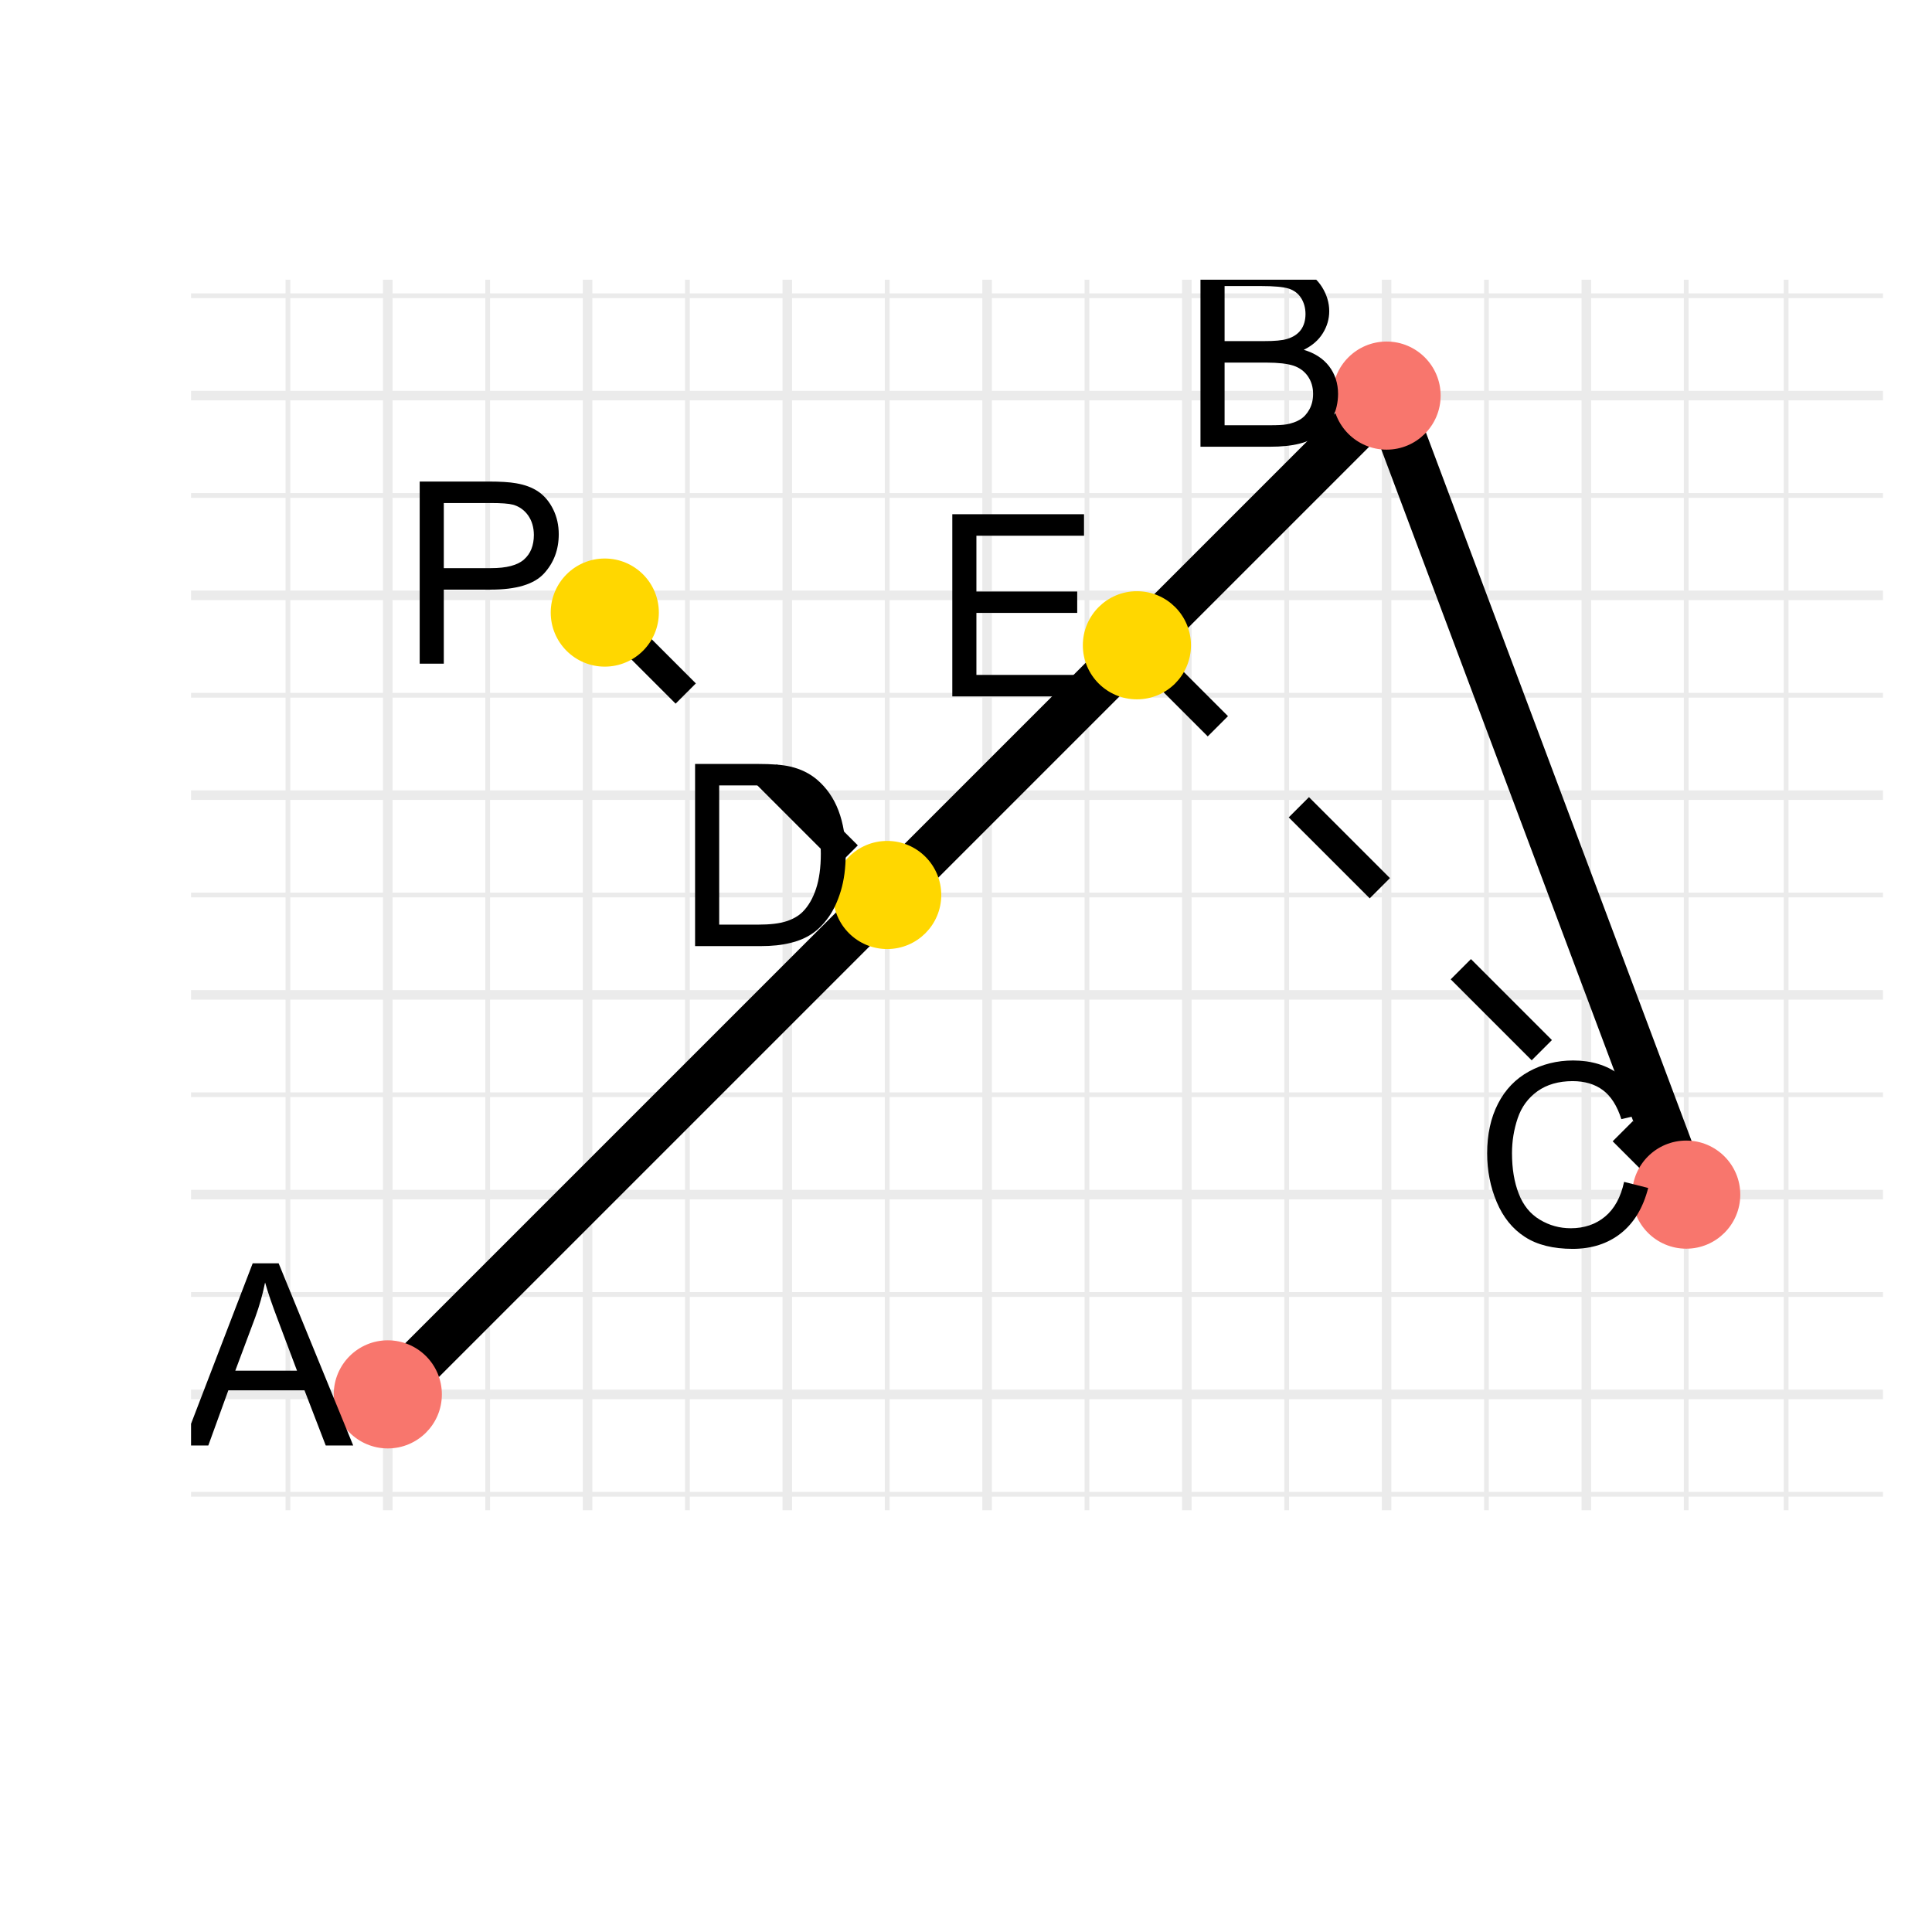
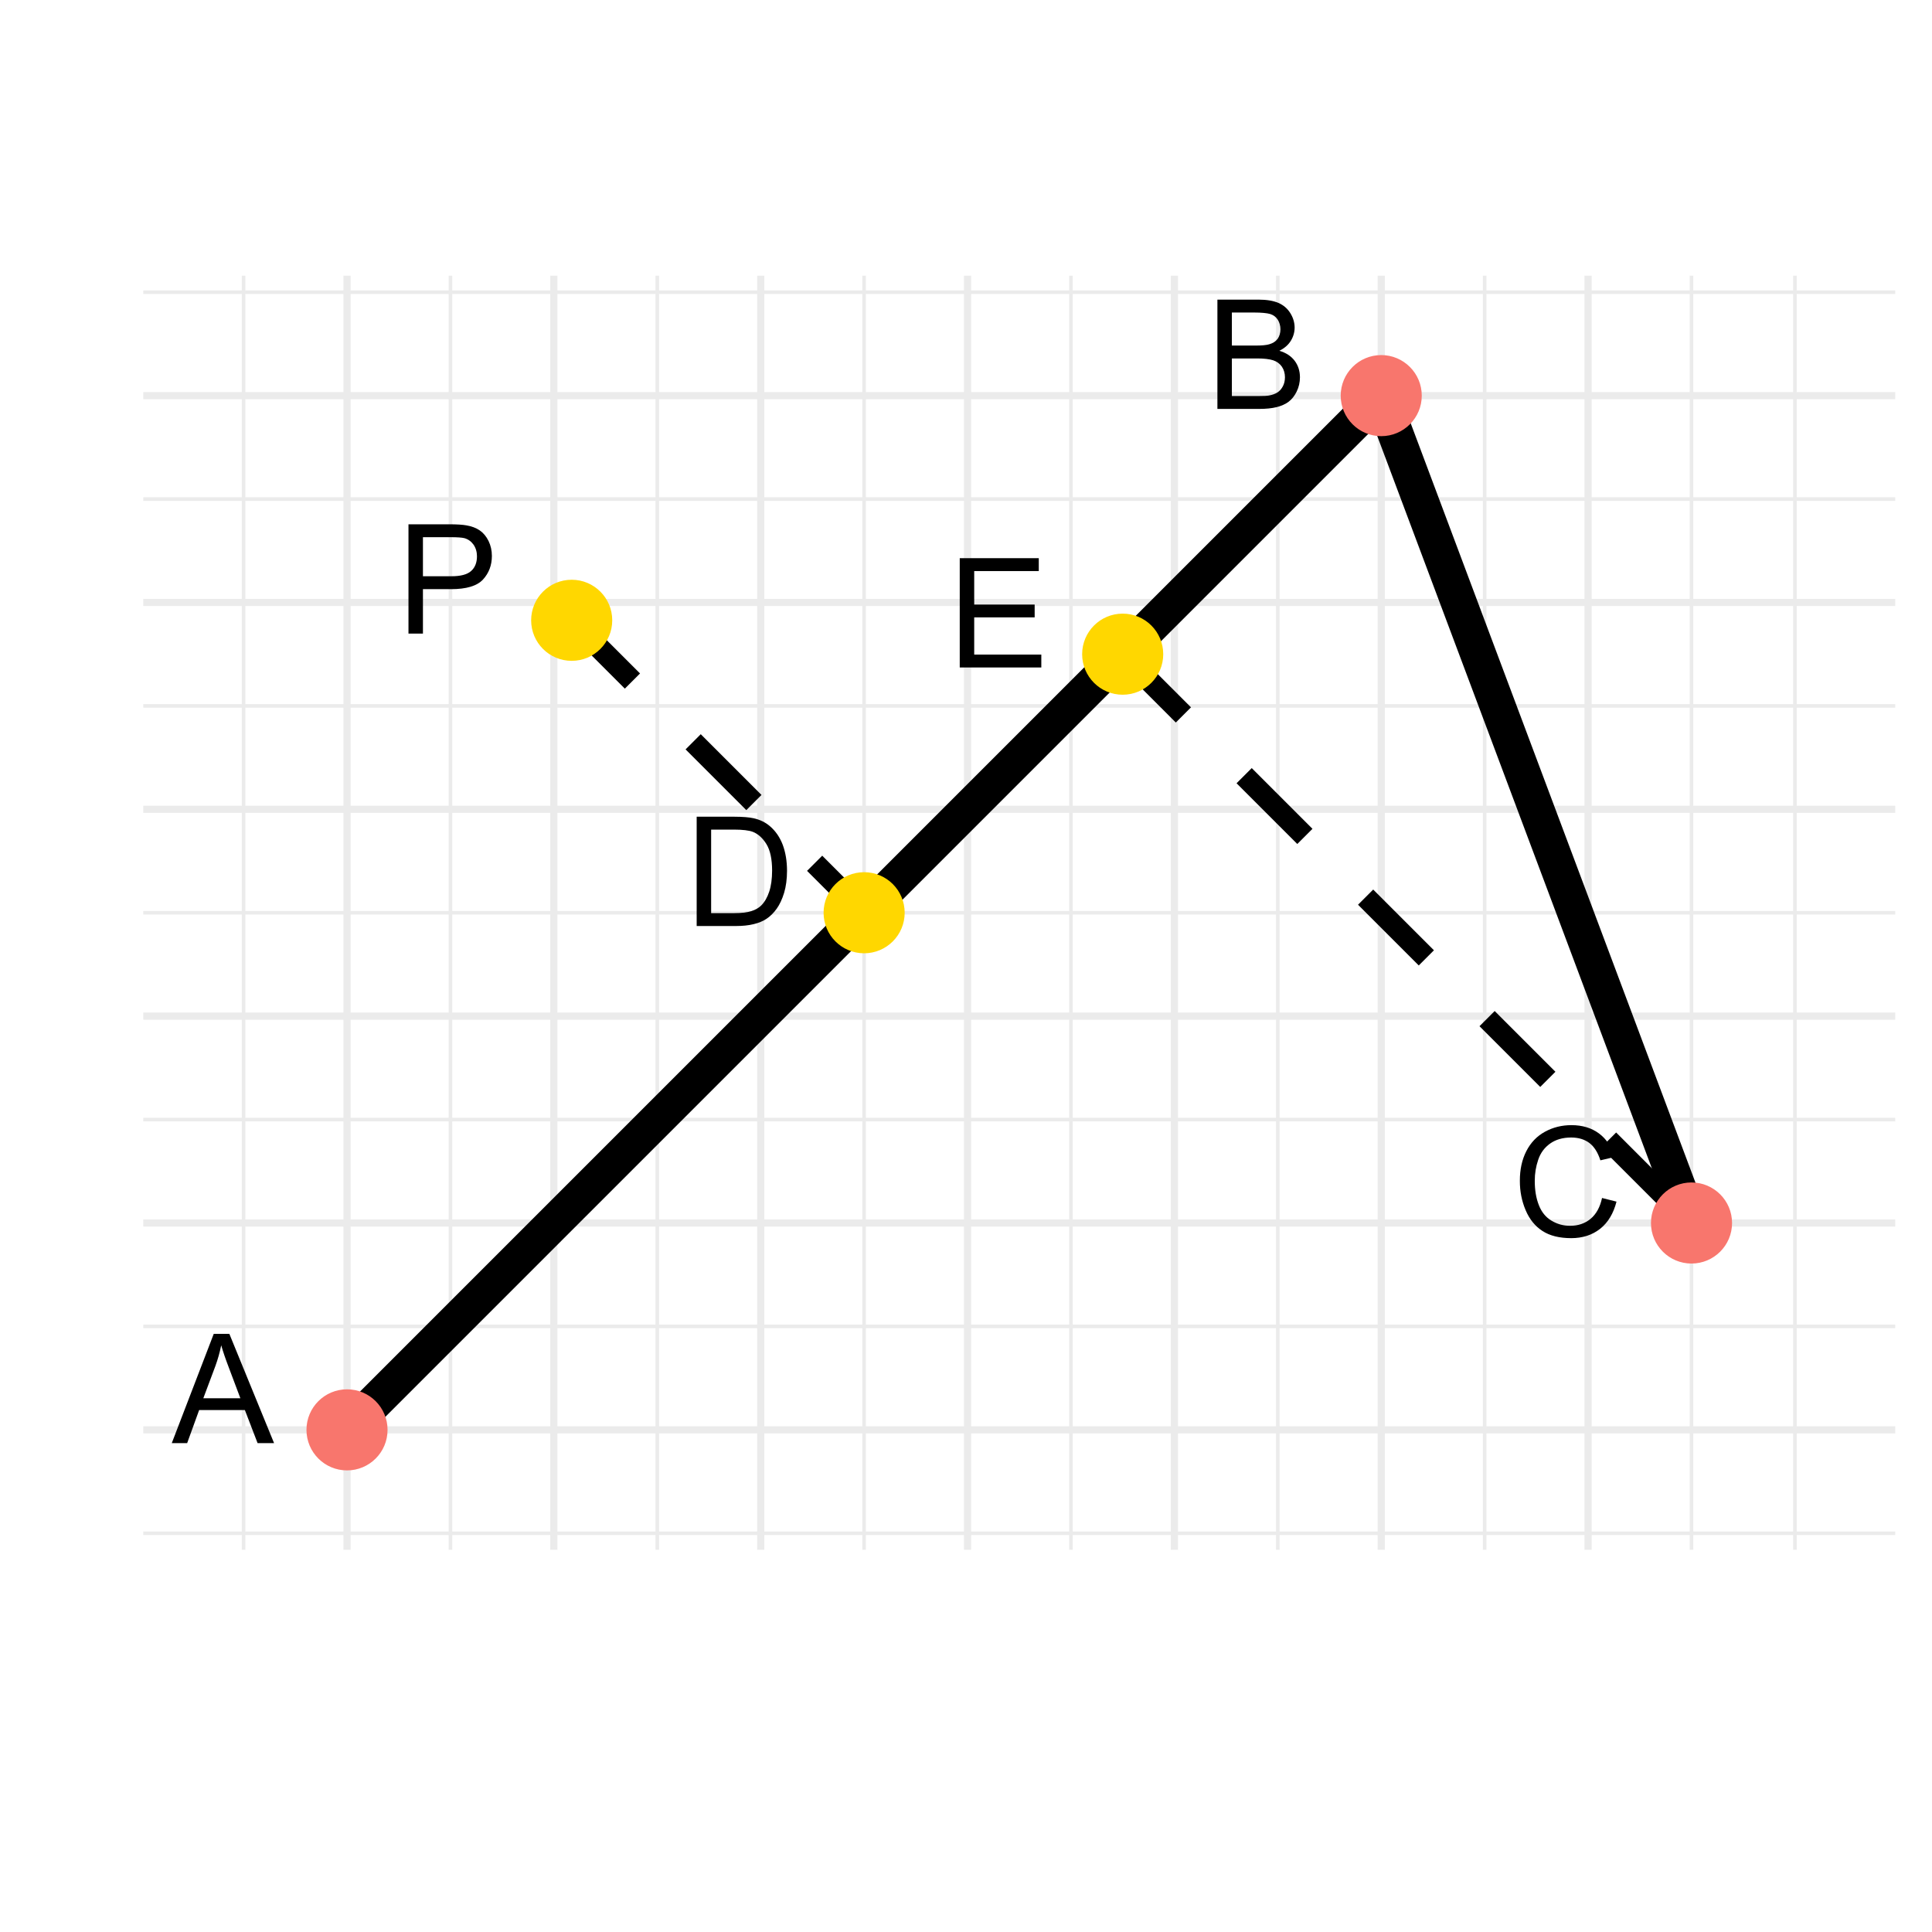
- <svg xmlns="http://www.w3.org/2000/svg" xmlns:xlink="http://www.w3.org/1999/xlink" width="216pt" height="216pt" viewBox="0 0 216 216" version="1.1">
+ <svg xmlns="http://www.w3.org/2000/svg" xmlns:xlink="http://www.w3.org/1999/xlink" width="288pt" height="288pt" viewBox="0 0 288 288" version="1.1">
  <defs>
    <g>
      <symbol overflow="visible" id="glyph0-0">
-         <path style="stroke:none;" d="M 3.555 0 L 3.555 -17.781 L 17.781 -17.781 L 17.781 0 Z M 4 -0.445 L 17.34 -0.445 L 17.34 -17.34 L 4 -17.34 Z M 4 -0.445 " />
+         <path style="stroke:none;" d="M 2.844 0 L 2.844 -14.227 L 14.227 -14.227 L 14.227 0 Z M 3.199 -0.355 L 13.871 -0.355 L 13.871 -13.871 L 3.199 -13.871 Z M 3.199 -0.355 " />
      </symbol>
      <symbol overflow="visible" id="glyph0-1">
-         <path style="stroke:none;" d="M -0.043 0 L 7.781 -20.367 L 10.684 -20.367 L 19.02 0 L 15.949 0 L 13.574 -6.168 L 5.059 -6.168 L 2.82 0 Z M 5.836 -8.363 L 12.738 -8.363 L 10.613 -14.004 C 9.961 -15.715 9.48 -17.121 9.168 -18.227 C 8.906 -16.918 8.539 -15.621 8.07 -14.336 Z M 5.836 -8.363 " />
+         <path style="stroke:none;" d="M -0.035 0 L 6.223 -16.293 L 8.547 -16.293 L 15.215 0 L 12.758 0 L 10.859 -4.934 L 4.047 -4.934 L 2.258 0 Z M 4.668 -6.691 L 10.191 -6.691 L 8.492 -11.203 C 7.969 -12.57 7.586 -13.695 7.336 -14.582 C 7.125 -13.535 6.832 -12.496 6.457 -11.469 Z M 4.668 -6.691 " />
      </symbol>
      <symbol overflow="visible" id="glyph0-2">
-         <path style="stroke:none;" d="M 2.082 0 L 2.082 -20.367 L 9.727 -20.367 C 11.281 -20.367 12.527 -20.16 13.469 -19.746 C 14.406 -19.332 15.141 -18.695 15.676 -17.844 C 16.207 -16.984 16.477 -16.09 16.477 -15.156 C 16.477 -14.285 16.238 -13.465 15.766 -12.699 C 15.293 -11.926 14.582 -11.305 13.629 -10.836 C 14.859 -10.469 15.805 -9.855 16.469 -8.988 C 17.129 -8.117 17.461 -7.09 17.465 -5.906 C 17.461 -4.949 17.258 -4.059 16.859 -3.242 C 16.453 -2.422 15.957 -1.793 15.363 -1.348 C 14.77 -0.902 14.027 -0.566 13.137 -0.34 C 12.242 -0.113 11.145 0 9.852 0 Z M 4.777 -11.809 L 9.184 -11.809 C 10.375 -11.805 11.234 -11.887 11.754 -12.047 C 12.438 -12.25 12.953 -12.586 13.301 -13.059 C 13.648 -13.531 13.82 -14.125 13.824 -14.836 C 13.82 -15.512 13.66 -16.105 13.336 -16.621 C 13.012 -17.133 12.547 -17.484 11.945 -17.68 C 11.34 -17.867 10.309 -17.965 8.852 -17.965 L 4.777 -17.965 Z M 4.777 -2.402 L 9.852 -2.402 C 10.719 -2.402 11.332 -2.434 11.684 -2.5 C 12.301 -2.609 12.816 -2.793 13.238 -3.055 C 13.652 -3.312 13.996 -3.691 14.266 -4.188 C 14.535 -4.684 14.672 -5.258 14.672 -5.906 C 14.672 -6.664 14.477 -7.32 14.086 -7.883 C 13.695 -8.441 13.156 -8.836 12.469 -9.066 C 11.777 -9.289 10.781 -9.402 9.488 -9.406 L 4.777 -9.406 Z M 4.777 -2.402 " />
+         <path style="stroke:none;" d="M 1.668 0 L 1.668 -16.293 L 7.781 -16.293 C 9.023 -16.289 10.02 -16.125 10.773 -15.797 C 11.523 -15.469 12.113 -14.961 12.539 -14.277 C 12.965 -13.59 13.176 -12.871 13.18 -12.125 C 13.176 -11.426 12.988 -10.77 12.613 -10.156 C 12.234 -9.539 11.664 -9.043 10.902 -8.668 C 11.887 -8.375 12.645 -7.883 13.176 -7.188 C 13.703 -6.488 13.969 -5.668 13.973 -4.723 C 13.969 -3.957 13.809 -3.246 13.488 -2.594 C 13.164 -1.938 12.766 -1.434 12.293 -1.078 C 11.816 -0.719 11.219 -0.449 10.508 -0.27 C 9.789 -0.09 8.914 0 7.879 0 Z M 3.824 -9.445 L 7.348 -9.445 C 8.301 -9.445 8.984 -9.508 9.402 -9.637 C 9.949 -9.797 10.363 -10.066 10.641 -10.445 C 10.918 -10.824 11.055 -11.301 11.059 -11.871 C 11.055 -12.41 10.926 -12.883 10.668 -13.297 C 10.406 -13.703 10.035 -13.984 9.559 -14.141 C 9.074 -14.289 8.25 -14.367 7.078 -14.371 L 3.824 -14.371 Z M 3.824 -1.922 L 7.879 -1.922 C 8.574 -1.922 9.062 -1.945 9.348 -2 C 9.84 -2.086 10.258 -2.234 10.594 -2.445 C 10.926 -2.648 11.199 -2.953 11.414 -3.352 C 11.629 -3.746 11.734 -4.203 11.738 -4.723 C 11.734 -5.332 11.578 -5.859 11.27 -6.309 C 10.957 -6.754 10.527 -7.066 9.977 -7.25 C 9.422 -7.43 8.625 -7.523 7.59 -7.523 L 3.824 -7.523 Z M 3.824 -1.922 " />
      </symbol>
      <symbol overflow="visible" id="glyph0-3">
-         <path style="stroke:none;" d="M 16.727 -7.141 L 19.422 -6.461 C 18.855 -4.246 17.84 -2.559 16.371 -1.395 C 14.902 -0.234 13.105 0.344 10.988 0.348 C 8.789 0.344 7.004 -0.098 5.633 -0.992 C 4.254 -1.883 3.207 -3.18 2.492 -4.875 C 1.773 -6.57 1.418 -8.391 1.418 -10.336 C 1.418 -12.457 1.82 -14.305 2.633 -15.887 C 3.438 -17.461 4.59 -18.66 6.09 -19.484 C 7.582 -20.301 9.23 -20.711 11.031 -20.715 C 13.066 -20.711 14.777 -20.191 16.168 -19.156 C 17.555 -18.117 18.523 -16.66 19.074 -14.781 L 16.422 -14.156 C 15.949 -15.637 15.266 -16.715 14.367 -17.391 C 13.469 -18.066 12.336 -18.402 10.977 -18.406 C 9.406 -18.402 8.098 -18.027 7.051 -17.281 C 5.996 -16.527 5.258 -15.52 4.832 -14.258 C 4.406 -12.992 4.195 -11.691 4.195 -10.352 C 4.195 -8.617 4.445 -7.105 4.953 -5.812 C 5.453 -4.52 6.238 -3.551 7.309 -2.914 C 8.371 -2.273 9.523 -1.957 10.766 -1.957 C 12.273 -1.957 13.555 -2.391 14.602 -3.262 C 15.648 -4.133 16.355 -5.426 16.727 -7.141 Z M 16.727 -7.141 " />
+         <path style="stroke:none;" d="M 13.383 -5.711 L 15.539 -5.168 C 15.086 -3.395 14.27 -2.043 13.098 -1.117 C 11.918 -0.188 10.484 0.273 8.793 0.277 C 7.031 0.273 5.602 -0.078 4.504 -0.793 C 3.402 -1.504 2.566 -2.539 1.992 -3.898 C 1.418 -5.25 1.129 -6.707 1.133 -8.27 C 1.129 -9.961 1.453 -11.441 2.105 -12.707 C 2.75 -13.969 3.672 -14.93 4.871 -15.586 C 6.066 -16.242 7.387 -16.57 8.824 -16.57 C 10.453 -16.57 11.824 -16.152 12.938 -15.324 C 14.047 -14.492 14.82 -13.328 15.262 -11.824 L 13.137 -11.324 C 12.758 -12.508 12.207 -13.371 11.492 -13.914 C 10.77 -14.453 9.867 -14.723 8.781 -14.727 C 7.527 -14.723 6.48 -14.422 5.641 -13.824 C 4.797 -13.223 4.207 -12.418 3.867 -11.406 C 3.523 -10.395 3.352 -9.352 3.355 -8.281 C 3.352 -6.891 3.555 -5.684 3.961 -4.652 C 4.363 -3.617 4.988 -2.844 5.844 -2.332 C 6.695 -1.82 7.621 -1.562 8.613 -1.566 C 9.82 -1.562 10.84 -1.91 11.68 -2.609 C 12.516 -3.305 13.086 -4.34 13.383 -5.711 Z M 13.383 -5.711 " />
      </symbol>
      <symbol overflow="visible" id="glyph0-4">
-         <path style="stroke:none;" d="M 2.195 0 L 2.195 -20.367 L 9.211 -20.367 C 10.793 -20.367 12 -20.27 12.836 -20.074 C 14 -19.805 14.996 -19.316 15.824 -18.617 C 16.898 -17.703 17.703 -16.543 18.234 -15.137 C 18.766 -13.723 19.031 -12.109 19.035 -10.293 C 19.031 -8.742 18.852 -7.371 18.492 -6.18 C 18.129 -4.984 17.664 -3.996 17.102 -3.215 C 16.535 -2.43 15.918 -1.812 15.246 -1.367 C 14.574 -0.914 13.762 -0.574 12.816 -0.348 C 11.863 -0.113 10.773 0 9.543 0 Z M 4.891 -2.402 L 9.238 -2.402 C 10.578 -2.402 11.633 -2.527 12.398 -2.777 C 13.164 -3.027 13.773 -3.379 14.227 -3.836 C 14.863 -4.473 15.359 -5.332 15.719 -6.41 C 16.074 -7.488 16.254 -8.797 16.254 -10.336 C 16.254 -12.465 15.902 -14.102 15.203 -15.246 C 14.504 -16.391 13.656 -17.156 12.656 -17.547 C 11.934 -17.824 10.77 -17.965 9.168 -17.965 L 4.891 -17.965 Z M 4.891 -2.402 " />
+         <path style="stroke:none;" d="M 1.758 0 L 1.758 -16.293 L 7.367 -16.293 C 8.633 -16.289 9.602 -16.211 10.27 -16.059 C 11.203 -15.844 12 -15.457 12.66 -14.895 C 13.516 -14.168 14.156 -13.238 14.586 -12.109 C 15.008 -10.977 15.223 -9.684 15.227 -8.234 C 15.223 -6.992 15.078 -5.898 14.793 -4.945 C 14.5 -3.988 14.129 -3.195 13.68 -2.57 C 13.227 -1.941 12.73 -1.449 12.195 -1.094 C 11.656 -0.73 11.008 -0.457 10.25 -0.277 C 9.488 -0.09 8.617 0 7.637 0 Z M 3.914 -1.922 L 7.391 -1.922 C 8.461 -1.922 9.305 -2.02 9.918 -2.223 C 10.527 -2.418 11.016 -2.699 11.383 -3.066 C 11.891 -3.574 12.289 -4.262 12.574 -5.129 C 12.859 -5.988 13 -7.035 13.004 -8.27 C 13 -9.969 12.723 -11.277 12.164 -12.195 C 11.602 -13.109 10.922 -13.727 10.125 -14.039 C 9.547 -14.258 8.617 -14.367 7.336 -14.371 L 3.914 -14.371 Z M 3.914 -1.922 " />
      </symbol>
      <symbol overflow="visible" id="glyph0-5">
-         <path style="stroke:none;" d="M 2.195 0 L 2.195 -20.367 L 9.879 -20.367 C 11.23 -20.367 12.262 -20.301 12.977 -20.172 C 13.973 -20.004 14.809 -19.688 15.488 -19.219 C 16.16 -18.75 16.707 -18.094 17.121 -17.254 C 17.535 -16.41 17.742 -15.484 17.742 -14.477 C 17.742 -12.742 17.188 -11.277 16.086 -10.078 C 14.98 -8.879 12.992 -8.277 10.113 -8.281 L 4.891 -8.281 L 4.891 0 Z M 4.891 -10.684 L 10.156 -10.684 C 11.895 -10.68 13.133 -11.004 13.863 -11.656 C 14.594 -12.301 14.957 -13.215 14.961 -14.395 C 14.957 -15.242 14.742 -15.973 14.316 -16.582 C 13.883 -17.188 13.316 -17.586 12.613 -17.781 C 12.156 -17.902 11.32 -17.965 10.102 -17.965 L 4.891 -17.965 Z M 4.891 -10.684 " />
+         <path style="stroke:none;" d="M 1.758 0 L 1.758 -16.293 L 7.902 -16.293 C 8.98 -16.289 9.805 -16.238 10.379 -16.137 C 11.176 -16.004 11.848 -15.75 12.391 -15.375 C 12.93 -15 13.363 -14.477 13.695 -13.805 C 14.023 -13.129 14.191 -12.387 14.191 -11.582 C 14.191 -10.195 13.75 -9.023 12.867 -8.062 C 11.984 -7.102 10.391 -6.621 8.09 -6.625 L 3.914 -6.625 L 3.914 0 Z M 3.914 -8.547 L 8.125 -8.547 C 9.516 -8.543 10.504 -8.801 11.09 -9.324 C 11.672 -9.84 11.965 -10.57 11.969 -11.516 C 11.965 -12.191 11.793 -12.773 11.453 -13.262 C 11.105 -13.746 10.652 -14.07 10.094 -14.227 C 9.727 -14.32 9.055 -14.367 8.082 -14.371 L 3.914 -14.371 Z M 3.914 -8.547 " />
      </symbol>
      <symbol overflow="visible" id="glyph0-6">
-         <path style="stroke:none;" d="M 2.25 0 L 2.25 -20.367 L 16.977 -20.367 L 16.977 -17.965 L 4.945 -17.965 L 4.945 -11.727 L 16.215 -11.727 L 16.215 -9.336 L 4.945 -9.336 L 4.945 -2.402 L 17.449 -2.402 L 17.449 0 Z M 2.25 0 " />
+         <path style="stroke:none;" d="M 1.801 0 L 1.801 -16.293 L 13.582 -16.293 L 13.582 -14.371 L 3.957 -14.371 L 3.957 -9.379 L 12.969 -9.379 L 12.969 -7.469 L 3.957 -7.469 L 3.957 -1.922 L 13.961 -1.922 L 13.961 0 Z M 1.801 0 " />
      </symbol>
    </g>
    <clipPath id="clip1">
-       <path d="M 21.359 166 L 211 166 L 211 168 L 21.359 168 Z M 21.359 166 " />
+       <path d="M 21.359 228 L 283 228 L 283 229 L 21.359 229 Z M 21.359 228 " />
    </clipPath>
    <clipPath id="clip2">
-       <path d="M 21.359 144 L 211 144 L 211 145 L 21.359 145 Z M 21.359 144 " />
+       <path d="M 21.359 197 L 283 197 L 283 198 L 21.359 198 Z M 21.359 197 " />
    </clipPath>
    <clipPath id="clip3">
-       <path d="M 21.359 122 L 211 122 L 211 123 L 21.359 123 Z M 21.359 122 " />
+       <path d="M 21.359 166 L 283 166 L 283 168 L 21.359 168 Z M 21.359 166 " />
    </clipPath>
    <clipPath id="clip4">
-       <path d="M 21.359 99 L 211 99 L 211 101 L 21.359 101 Z M 21.359 99 " />
+       <path d="M 21.359 135 L 283 135 L 283 137 L 21.359 137 Z M 21.359 135 " />
    </clipPath>
    <clipPath id="clip5">
-       <path d="M 21.359 77 L 211 77 L 211 78 L 21.359 78 Z M 21.359 77 " />
+       <path d="M 21.359 104 L 283 104 L 283 106 L 21.359 106 Z M 21.359 104 " />
    </clipPath>
    <clipPath id="clip6">
-       <path d="M 21.359 55 L 211 55 L 211 56 L 21.359 56 Z M 21.359 55 " />
+       <path d="M 21.359 74 L 283 74 L 283 75 L 21.359 75 Z M 21.359 74 " />
    </clipPath>
    <clipPath id="clip7">
-       <path d="M 21.359 32 L 211 32 L 211 34 L 21.359 34 Z M 21.359 32 " />
+       <path d="M 21.359 43 L 283 43 L 283 44 L 21.359 44 Z M 21.359 43 " />
    </clipPath>
    <clipPath id="clip8">
-       <path d="M 31 31.273 L 33 31.273 L 33 169.848 L 31 169.848 Z M 31 31.273 " />
+       <path d="M 36 41.094 L 37 41.094 L 37 232 L 36 232 Z M 36 41.094 " />
    </clipPath>
    <clipPath id="clip9">
-       <path d="M 54 31.273 L 55 31.273 L 55 169.848 L 54 169.848 Z M 54 31.273 " />
+       <path d="M 66 41.094 L 68 41.094 L 68 232 L 66 232 Z M 66 41.094 " />
    </clipPath>
    <clipPath id="clip10">
-       <path d="M 76 31.273 L 78 31.273 L 78 169.848 L 76 169.848 Z M 76 31.273 " />
+       <path d="M 97 41.094 L 99 41.094 L 99 232 L 97 232 Z M 97 41.094 " />
    </clipPath>
    <clipPath id="clip11">
-       <path d="M 98 31.273 L 100 31.273 L 100 169.848 L 98 169.848 Z M 98 31.273 " />
+       <path d="M 128 41.094 L 130 41.094 L 130 232 L 128 232 Z M 128 41.094 " />
    </clipPath>
    <clipPath id="clip12">
-       <path d="M 121 31.273 L 122 31.273 L 122 169.848 L 121 169.848 Z M 121 31.273 " />
+       <path d="M 159 41.094 L 160 41.094 L 160 232 L 159 232 Z M 159 41.094 " />
    </clipPath>
    <clipPath id="clip13">
-       <path d="M 143 31.273 L 145 31.273 L 145 169.848 L 143 169.848 Z M 143 31.273 " />
+       <path d="M 190 41.094 L 191 41.094 L 191 232 L 190 232 Z M 190 41.094 " />
    </clipPath>
    <clipPath id="clip14">
-       <path d="M 165 31.273 L 167 31.273 L 167 169.848 L 165 169.848 Z M 165 31.273 " />
+       <path d="M 221 41.094 L 222 41.094 L 222 232 L 221 232 Z M 221 41.094 " />
    </clipPath>
    <clipPath id="clip15">
-       <path d="M 188 31.273 L 189 31.273 L 189 169.848 L 188 169.848 Z M 188 31.273 " />
+       <path d="M 251 41.094 L 253 41.094 L 253 232 L 251 232 Z M 251 41.094 " />
    </clipPath>
    <clipPath id="clip16">
-       <path d="M 199 31.273 L 200 31.273 L 200 169.848 L 199 169.848 Z M 199 31.273 " />
+       <path d="M 267 41.094 L 268 41.094 L 268 232 L 267 232 Z M 267 41.094 " />
    </clipPath>
    <clipPath id="clip17">
-       <path d="M 21.359 155 L 211.523 155 L 211.523 157 L 21.359 157 Z M 21.359 155 " />
+       <path d="M 21.359 212 L 283.523 212 L 283.523 214 L 21.359 214 Z M 21.359 212 " />
    </clipPath>
    <clipPath id="clip18">
-       <path d="M 21.359 133 L 211.523 133 L 211.523 135 L 21.359 135 Z M 21.359 133 " />
+       <path d="M 21.359 181 L 283.523 181 L 283.523 183 L 21.359 183 Z M 21.359 181 " />
    </clipPath>
    <clipPath id="clip19">
-       <path d="M 21.359 110 L 211.523 110 L 211.523 112 L 21.359 112 Z M 21.359 110 " />
+       <path d="M 21.359 150 L 283.523 150 L 283.523 153 L 21.359 153 Z M 21.359 150 " />
    </clipPath>
    <clipPath id="clip20">
-       <path d="M 21.359 88 L 211.523 88 L 211.523 90 L 21.359 90 Z M 21.359 88 " />
+       <path d="M 21.359 120 L 283.523 120 L 283.523 122 L 21.359 122 Z M 21.359 120 " />
    </clipPath>
    <clipPath id="clip21">
-       <path d="M 21.359 66 L 211.523 66 L 211.523 68 L 21.359 68 Z M 21.359 66 " />
+       <path d="M 21.359 89 L 283.523 89 L 283.523 91 L 21.359 91 Z M 21.359 89 " />
    </clipPath>
    <clipPath id="clip22">
-       <path d="M 21.359 43 L 211.523 43 L 211.523 45 L 21.359 45 Z M 21.359 43 " />
+       <path d="M 21.359 58 L 283.523 58 L 283.523 60 L 21.359 60 Z M 21.359 58 " />
    </clipPath>
    <clipPath id="clip23">
-       <path d="M 42 31.273 L 44 31.273 L 44 169.848 L 42 169.848 Z M 42 31.273 " />
+       <path d="M 51 41.094 L 53 41.094 L 53 232 L 51 232 Z M 51 41.094 " />
    </clipPath>
    <clipPath id="clip24">
-       <path d="M 65 31.273 L 67 31.273 L 67 169.848 L 65 169.848 Z M 65 31.273 " />
+       <path d="M 82 41.094 L 84 41.094 L 84 232 L 82 232 Z M 82 41.094 " />
    </clipPath>
    <clipPath id="clip25">
-       <path d="M 87 31.273 L 89 31.273 L 89 169.848 L 87 169.848 Z M 87 31.273 " />
+       <path d="M 112 41.094 L 114 41.094 L 114 232 L 112 232 Z M 112 41.094 " />
    </clipPath>
    <clipPath id="clip26">
-       <path d="M 109 31.273 L 111 31.273 L 111 169.848 L 109 169.848 Z M 109 31.273 " />
+       <path d="M 143 41.094 L 145 41.094 L 145 232 L 143 232 Z M 143 41.094 " />
    </clipPath>
    <clipPath id="clip27">
-       <path d="M 132 31.273 L 134 31.273 L 134 169.848 L 132 169.848 Z M 132 31.273 " />
+       <path d="M 174 41.094 L 176 41.094 L 176 232 L 174 232 Z M 174 41.094 " />
    </clipPath>
    <clipPath id="clip28">
-       <path d="M 154 31.273 L 156 31.273 L 156 169.848 L 154 169.848 Z M 154 31.273 " />
+       <path d="M 205 41.094 L 207 41.094 L 207 232 L 205 232 Z M 205 41.094 " />
    </clipPath>
    <clipPath id="clip29">
-       <path d="M 176 31.273 L 178 31.273 L 178 169.848 L 176 169.848 Z M 176 31.273 " />
-     </clipPath>
-     <clipPath id="clip30">
-       <path d="M 21.359 141 L 40 141 L 40 162 L 21.359 162 Z M 21.359 141 " />
-     </clipPath>
-     <clipPath id="clip31">
-       <path d="M 134 31.273 L 150 31.273 L 150 50 L 134 50 Z M 134 31.273 " />
+       <path d="M 236 41.094 L 238 41.094 L 238 232 L 236 232 Z M 236 41.094 " />
    </clipPath>
  </defs>
-   <g id="surface21">
-     <rect x="0" y="0" width="216" height="216" style="fill:rgb(100%,100%,100%);fill-opacity:1;stroke:none;" />
+   <g id="surface36">
+     <rect x="0" y="0" width="288" height="288" style="fill:rgb(100%,100%,100%);fill-opacity:1;stroke:none;" />
    <g clip-path="url(#clip1)" clip-rule="nonzero">
-       <path style="fill:none;stroke-width:0.533;stroke-linecap:butt;stroke-linejoin:round;stroke:rgb(92.157%,92.157%,92.157%);stroke-opacity:1;stroke-miterlimit:10;" d="M 21.359 167.059 L 210.52 167.059 " />
+       <path style="fill:none;stroke-width:0.533;stroke-linecap:butt;stroke-linejoin:round;stroke:rgb(92.157%,92.157%,92.157%);stroke-opacity:1;stroke-miterlimit:10;" d="M 21.359 228.562 L 282.52 228.562 " />
    </g>
    <g clip-path="url(#clip2)" clip-rule="nonzero">
-       <path style="fill:none;stroke-width:0.533;stroke-linecap:butt;stroke-linejoin:round;stroke:rgb(92.157%,92.157%,92.157%);stroke-opacity:1;stroke-miterlimit:10;" d="M 21.359 144.727 L 210.52 144.727 " />
+       <path style="fill:none;stroke-width:0.533;stroke-linecap:butt;stroke-linejoin:round;stroke:rgb(92.157%,92.157%,92.157%);stroke-opacity:1;stroke-miterlimit:10;" d="M 21.359 197.727 L 282.52 197.727 " />
    </g>
    <g clip-path="url(#clip3)" clip-rule="nonzero">
-       <path style="fill:none;stroke-width:0.533;stroke-linecap:butt;stroke-linejoin:round;stroke:rgb(92.157%,92.157%,92.157%);stroke-opacity:1;stroke-miterlimit:10;" d="M 21.359 122.395 L 210.52 122.395 " />
+       <path style="fill:none;stroke-width:0.533;stroke-linecap:butt;stroke-linejoin:round;stroke:rgb(92.157%,92.157%,92.157%);stroke-opacity:1;stroke-miterlimit:10;" d="M 21.359 166.895 L 282.52 166.895 " />
    </g>
    <g clip-path="url(#clip4)" clip-rule="nonzero">
-       <path style="fill:none;stroke-width:0.533;stroke-linecap:butt;stroke-linejoin:round;stroke:rgb(92.157%,92.157%,92.157%);stroke-opacity:1;stroke-miterlimit:10;" d="M 21.359 100.062 L 210.52 100.062 " />
+       <path style="fill:none;stroke-width:0.533;stroke-linecap:butt;stroke-linejoin:round;stroke:rgb(92.157%,92.157%,92.157%);stroke-opacity:1;stroke-miterlimit:10;" d="M 21.359 136.062 L 282.52 136.062 " />
    </g>
    <g clip-path="url(#clip5)" clip-rule="nonzero">
-       <path style="fill:none;stroke-width:0.533;stroke-linecap:butt;stroke-linejoin:round;stroke:rgb(92.157%,92.157%,92.157%);stroke-opacity:1;stroke-miterlimit:10;" d="M 21.359 77.727 L 210.52 77.727 " />
+       <path style="fill:none;stroke-width:0.533;stroke-linecap:butt;stroke-linejoin:round;stroke:rgb(92.157%,92.157%,92.157%);stroke-opacity:1;stroke-miterlimit:10;" d="M 21.359 105.227 L 282.52 105.227 " />
    </g>
    <g clip-path="url(#clip6)" clip-rule="nonzero">
-       <path style="fill:none;stroke-width:0.533;stroke-linecap:butt;stroke-linejoin:round;stroke:rgb(92.157%,92.157%,92.157%);stroke-opacity:1;stroke-miterlimit:10;" d="M 21.359 55.395 L 210.52 55.395 " />
+       <path style="fill:none;stroke-width:0.533;stroke-linecap:butt;stroke-linejoin:round;stroke:rgb(92.157%,92.157%,92.157%);stroke-opacity:1;stroke-miterlimit:10;" d="M 21.359 74.395 L 282.52 74.395 " />
    </g>
    <g clip-path="url(#clip7)" clip-rule="nonzero">
-       <path style="fill:none;stroke-width:0.533;stroke-linecap:butt;stroke-linejoin:round;stroke:rgb(92.157%,92.157%,92.157%);stroke-opacity:1;stroke-miterlimit:10;" d="M 21.359 33.062 L 210.52 33.062 " />
+       <path style="fill:none;stroke-width:0.533;stroke-linecap:butt;stroke-linejoin:round;stroke:rgb(92.157%,92.157%,92.157%);stroke-opacity:1;stroke-miterlimit:10;" d="M 21.359 43.559 L 282.52 43.559 " />
    </g>
    <g clip-path="url(#clip8)" clip-rule="nonzero">
-       <path style="fill:none;stroke-width:0.533;stroke-linecap:butt;stroke-linejoin:round;stroke:rgb(92.157%,92.157%,92.157%);stroke-opacity:1;stroke-miterlimit:10;" d="M 32.191 168.848 L 32.191 31.273 " />
+       <path style="fill:none;stroke-width:0.533;stroke-linecap:butt;stroke-linejoin:round;stroke:rgb(92.157%,92.157%,92.157%);stroke-opacity:1;stroke-miterlimit:10;" d="M 36.312 231.027 L 36.312 41.094 " />
    </g>
    <g clip-path="url(#clip9)" clip-rule="nonzero">
-       <path style="fill:none;stroke-width:0.533;stroke-linecap:butt;stroke-linejoin:round;stroke:rgb(92.157%,92.157%,92.157%);stroke-opacity:1;stroke-miterlimit:10;" d="M 54.523 168.848 L 54.523 31.273 " />
+       <path style="fill:none;stroke-width:0.533;stroke-linecap:butt;stroke-linejoin:round;stroke:rgb(92.157%,92.157%,92.157%);stroke-opacity:1;stroke-miterlimit:10;" d="M 67.148 231.027 L 67.148 41.094 " />
    </g>
    <g clip-path="url(#clip10)" clip-rule="nonzero">
-       <path style="fill:none;stroke-width:0.533;stroke-linecap:butt;stroke-linejoin:round;stroke:rgb(92.157%,92.157%,92.157%);stroke-opacity:1;stroke-miterlimit:10;" d="M 76.855 168.848 L 76.855 31.273 " />
+       <path style="fill:none;stroke-width:0.533;stroke-linecap:butt;stroke-linejoin:round;stroke:rgb(92.157%,92.157%,92.157%);stroke-opacity:1;stroke-miterlimit:10;" d="M 97.98 231.027 L 97.98 41.094 " />
    </g>
    <g clip-path="url(#clip11)" clip-rule="nonzero">
-       <path style="fill:none;stroke-width:0.533;stroke-linecap:butt;stroke-linejoin:round;stroke:rgb(92.157%,92.157%,92.157%);stroke-opacity:1;stroke-miterlimit:10;" d="M 99.191 168.848 L 99.191 31.273 " />
+       <path style="fill:none;stroke-width:0.533;stroke-linecap:butt;stroke-linejoin:round;stroke:rgb(92.157%,92.157%,92.157%);stroke-opacity:1;stroke-miterlimit:10;" d="M 128.812 231.027 L 128.812 41.094 " />
    </g>
    <g clip-path="url(#clip12)" clip-rule="nonzero">
-       <path style="fill:none;stroke-width:0.533;stroke-linecap:butt;stroke-linejoin:round;stroke:rgb(92.157%,92.157%,92.157%);stroke-opacity:1;stroke-miterlimit:10;" d="M 121.523 168.848 L 121.523 31.273 " />
+       <path style="fill:none;stroke-width:0.533;stroke-linecap:butt;stroke-linejoin:round;stroke:rgb(92.157%,92.157%,92.157%);stroke-opacity:1;stroke-miterlimit:10;" d="M 159.648 231.027 L 159.648 41.094 " />
    </g>
    <g clip-path="url(#clip13)" clip-rule="nonzero">
-       <path style="fill:none;stroke-width:0.533;stroke-linecap:butt;stroke-linejoin:round;stroke:rgb(92.157%,92.157%,92.157%);stroke-opacity:1;stroke-miterlimit:10;" d="M 143.855 168.848 L 143.855 31.273 " />
+       <path style="fill:none;stroke-width:0.533;stroke-linecap:butt;stroke-linejoin:round;stroke:rgb(92.157%,92.157%,92.157%);stroke-opacity:1;stroke-miterlimit:10;" d="M 190.48 231.027 L 190.48 41.094 " />
    </g>
    <g clip-path="url(#clip14)" clip-rule="nonzero">
-       <path style="fill:none;stroke-width:0.533;stroke-linecap:butt;stroke-linejoin:round;stroke:rgb(92.157%,92.157%,92.157%);stroke-opacity:1;stroke-miterlimit:10;" d="M 166.188 168.848 L 166.188 31.273 " />
+       <path style="fill:none;stroke-width:0.533;stroke-linecap:butt;stroke-linejoin:round;stroke:rgb(92.157%,92.157%,92.157%);stroke-opacity:1;stroke-miterlimit:10;" d="M 221.316 231.027 L 221.316 41.094 " />
    </g>
    <g clip-path="url(#clip15)" clip-rule="nonzero">
-       <path style="fill:none;stroke-width:0.533;stroke-linecap:butt;stroke-linejoin:round;stroke:rgb(92.157%,92.157%,92.157%);stroke-opacity:1;stroke-miterlimit:10;" d="M 188.523 168.848 L 188.523 31.273 " />
+       <path style="fill:none;stroke-width:0.533;stroke-linecap:butt;stroke-linejoin:round;stroke:rgb(92.157%,92.157%,92.157%);stroke-opacity:1;stroke-miterlimit:10;" d="M 252.148 231.027 L 252.148 41.094 " />
    </g>
    <g clip-path="url(#clip16)" clip-rule="nonzero">
-       <path style="fill:none;stroke-width:0.533;stroke-linecap:butt;stroke-linejoin:round;stroke:rgb(92.157%,92.157%,92.157%);stroke-opacity:1;stroke-miterlimit:10;" d="M 199.688 168.848 L 199.688 31.273 " />
+       <path style="fill:none;stroke-width:0.533;stroke-linecap:butt;stroke-linejoin:round;stroke:rgb(92.157%,92.157%,92.157%);stroke-opacity:1;stroke-miterlimit:10;" d="M 267.566 231.027 L 267.566 41.094 " />
    </g>
    <g clip-path="url(#clip17)" clip-rule="nonzero">
-       <path style="fill:none;stroke-width:1.067;stroke-linecap:butt;stroke-linejoin:round;stroke:rgb(92.157%,92.157%,92.157%);stroke-opacity:1;stroke-miterlimit:10;" d="M 21.359 155.895 L 210.52 155.895 " />
+       <path style="fill:none;stroke-width:1.067;stroke-linecap:butt;stroke-linejoin:round;stroke:rgb(92.157%,92.157%,92.157%);stroke-opacity:1;stroke-miterlimit:10;" d="M 21.359 213.145 L 282.52 213.145 " />
    </g>
    <g clip-path="url(#clip18)" clip-rule="nonzero">
-       <path style="fill:none;stroke-width:1.067;stroke-linecap:butt;stroke-linejoin:round;stroke:rgb(92.157%,92.157%,92.157%);stroke-opacity:1;stroke-miterlimit:10;" d="M 21.359 133.559 L 210.52 133.559 " />
+       <path style="fill:none;stroke-width:1.067;stroke-linecap:butt;stroke-linejoin:round;stroke:rgb(92.157%,92.157%,92.157%);stroke-opacity:1;stroke-miterlimit:10;" d="M 21.359 182.312 L 282.52 182.312 " />
    </g>
    <g clip-path="url(#clip19)" clip-rule="nonzero">
-       <path style="fill:none;stroke-width:1.067;stroke-linecap:butt;stroke-linejoin:round;stroke:rgb(92.157%,92.157%,92.157%);stroke-opacity:1;stroke-miterlimit:10;" d="M 21.359 111.227 L 210.52 111.227 " />
+       <path style="fill:none;stroke-width:1.067;stroke-linecap:butt;stroke-linejoin:round;stroke:rgb(92.157%,92.157%,92.157%);stroke-opacity:1;stroke-miterlimit:10;" d="M 21.359 151.477 L 282.52 151.477 " />
    </g>
    <g clip-path="url(#clip20)" clip-rule="nonzero">
-       <path style="fill:none;stroke-width:1.067;stroke-linecap:butt;stroke-linejoin:round;stroke:rgb(92.157%,92.157%,92.157%);stroke-opacity:1;stroke-miterlimit:10;" d="M 21.359 88.895 L 210.52 88.895 " />
+       <path style="fill:none;stroke-width:1.067;stroke-linecap:butt;stroke-linejoin:round;stroke:rgb(92.157%,92.157%,92.157%);stroke-opacity:1;stroke-miterlimit:10;" d="M 21.359 120.645 L 282.52 120.645 " />
    </g>
    <g clip-path="url(#clip21)" clip-rule="nonzero">
-       <path style="fill:none;stroke-width:1.067;stroke-linecap:butt;stroke-linejoin:round;stroke:rgb(92.157%,92.157%,92.157%);stroke-opacity:1;stroke-miterlimit:10;" d="M 21.359 66.562 L 210.52 66.562 " />
+       <path style="fill:none;stroke-width:1.067;stroke-linecap:butt;stroke-linejoin:round;stroke:rgb(92.157%,92.157%,92.157%);stroke-opacity:1;stroke-miterlimit:10;" d="M 21.359 89.809 L 282.52 89.809 " />
    </g>
    <g clip-path="url(#clip22)" clip-rule="nonzero">
-       <path style="fill:none;stroke-width:1.067;stroke-linecap:butt;stroke-linejoin:round;stroke:rgb(92.157%,92.157%,92.157%);stroke-opacity:1;stroke-miterlimit:10;" d="M 21.359 44.227 L 210.52 44.227 " />
+       <path style="fill:none;stroke-width:1.067;stroke-linecap:butt;stroke-linejoin:round;stroke:rgb(92.157%,92.157%,92.157%);stroke-opacity:1;stroke-miterlimit:10;" d="M 21.359 58.977 L 282.52 58.977 " />
    </g>
    <g clip-path="url(#clip23)" clip-rule="nonzero">
-       <path style="fill:none;stroke-width:1.067;stroke-linecap:butt;stroke-linejoin:round;stroke:rgb(92.157%,92.157%,92.157%);stroke-opacity:1;stroke-miterlimit:10;" d="M 43.355 168.848 L 43.355 31.273 " />
+       <path style="fill:none;stroke-width:1.067;stroke-linecap:butt;stroke-linejoin:round;stroke:rgb(92.157%,92.157%,92.157%);stroke-opacity:1;stroke-miterlimit:10;" d="M 51.73 231.027 L 51.73 41.094 " />
    </g>
    <g clip-path="url(#clip24)" clip-rule="nonzero">
-       <path style="fill:none;stroke-width:1.067;stroke-linecap:butt;stroke-linejoin:round;stroke:rgb(92.157%,92.157%,92.157%);stroke-opacity:1;stroke-miterlimit:10;" d="M 65.691 168.848 L 65.691 31.273 " />
+       <path style="fill:none;stroke-width:1.067;stroke-linecap:butt;stroke-linejoin:round;stroke:rgb(92.157%,92.157%,92.157%);stroke-opacity:1;stroke-miterlimit:10;" d="M 82.562 231.027 L 82.562 41.094 " />
    </g>
    <g clip-path="url(#clip25)" clip-rule="nonzero">
-       <path style="fill:none;stroke-width:1.067;stroke-linecap:butt;stroke-linejoin:round;stroke:rgb(92.157%,92.157%,92.157%);stroke-opacity:1;stroke-miterlimit:10;" d="M 88.023 168.848 L 88.023 31.273 " />
+       <path style="fill:none;stroke-width:1.067;stroke-linecap:butt;stroke-linejoin:round;stroke:rgb(92.157%,92.157%,92.157%);stroke-opacity:1;stroke-miterlimit:10;" d="M 113.398 231.027 L 113.398 41.094 " />
    </g>
    <g clip-path="url(#clip26)" clip-rule="nonzero">
-       <path style="fill:none;stroke-width:1.067;stroke-linecap:butt;stroke-linejoin:round;stroke:rgb(92.157%,92.157%,92.157%);stroke-opacity:1;stroke-miterlimit:10;" d="M 110.355 168.848 L 110.355 31.273 " />
+       <path style="fill:none;stroke-width:1.067;stroke-linecap:butt;stroke-linejoin:round;stroke:rgb(92.157%,92.157%,92.157%);stroke-opacity:1;stroke-miterlimit:10;" d="M 144.23 231.027 L 144.23 41.094 " />
    </g>
    <g clip-path="url(#clip27)" clip-rule="nonzero">
-       <path style="fill:none;stroke-width:1.067;stroke-linecap:butt;stroke-linejoin:round;stroke:rgb(92.157%,92.157%,92.157%);stroke-opacity:1;stroke-miterlimit:10;" d="M 132.688 168.848 L 132.688 31.273 " />
+       <path style="fill:none;stroke-width:1.067;stroke-linecap:butt;stroke-linejoin:round;stroke:rgb(92.157%,92.157%,92.157%);stroke-opacity:1;stroke-miterlimit:10;" d="M 175.066 231.027 L 175.066 41.094 " />
    </g>
    <g clip-path="url(#clip28)" clip-rule="nonzero">
-       <path style="fill:none;stroke-width:1.067;stroke-linecap:butt;stroke-linejoin:round;stroke:rgb(92.157%,92.157%,92.157%);stroke-opacity:1;stroke-miterlimit:10;" d="M 155.023 168.848 L 155.023 31.273 " />
+       <path style="fill:none;stroke-width:1.067;stroke-linecap:butt;stroke-linejoin:round;stroke:rgb(92.157%,92.157%,92.157%);stroke-opacity:1;stroke-miterlimit:10;" d="M 205.898 231.027 L 205.898 41.094 " />
    </g>
    <g clip-path="url(#clip29)" clip-rule="nonzero">
-       <path style="fill:none;stroke-width:1.067;stroke-linecap:butt;stroke-linejoin:round;stroke:rgb(92.157%,92.157%,92.157%);stroke-opacity:1;stroke-miterlimit:10;" d="M 177.355 168.848 L 177.355 31.273 " />
-     </g>
-     <path style="fill:none;stroke-width:5.335;stroke-linecap:round;stroke-linejoin:round;stroke:rgb(0%,0%,0%);stroke-opacity:1;stroke-miterlimit:10;" d="M 43.355 155.895 L 155.023 44.227 L 188.523 133.559 " />
-     <path style="fill:none;stroke-width:3.201;stroke-linecap:butt;stroke-linejoin:round;stroke:rgb(0%,0%,0%);stroke-opacity:1;stroke-dasharray:12.804,12.804;stroke-miterlimit:10;" d="M 67.613 68.484 L 99.191 100.062 " />
-     <path style="fill:none;stroke-width:3.201;stroke-linecap:butt;stroke-linejoin:round;stroke:rgb(0%,0%,0%);stroke-opacity:1;stroke-dasharray:12.804,12.804;stroke-miterlimit:10;" d="M 127.105 72.145 L 188.523 133.559 " />
-     <path style="fill-rule:nonzero;fill:rgb(97.255%,46.275%,42.745%);fill-opacity:1;stroke-width:0.709;stroke-linecap:round;stroke-linejoin:round;stroke:rgb(97.255%,46.275%,42.745%);stroke-opacity:1;stroke-miterlimit:10;" d="M 49.047 155.895 C 49.047 159.035 46.5 161.582 43.355 161.582 C 40.215 161.582 37.668 159.035 37.668 155.895 C 37.668 152.75 40.215 150.203 43.355 150.203 C 46.5 150.203 49.047 152.75 49.047 155.895 " />
-     <path style="fill-rule:nonzero;fill:rgb(97.255%,46.275%,42.745%);fill-opacity:1;stroke-width:0.709;stroke-linecap:round;stroke-linejoin:round;stroke:rgb(97.255%,46.275%,42.745%);stroke-opacity:1;stroke-miterlimit:10;" d="M 160.711 44.227 C 160.711 47.371 158.164 49.918 155.023 49.918 C 151.879 49.918 149.332 47.371 149.332 44.227 C 149.332 41.086 151.879 38.539 155.023 38.539 C 158.164 38.539 160.711 41.086 160.711 44.227 " />
-     <path style="fill-rule:nonzero;fill:rgb(97.255%,46.275%,42.745%);fill-opacity:1;stroke-width:0.709;stroke-linecap:round;stroke-linejoin:round;stroke:rgb(97.255%,46.275%,42.745%);stroke-opacity:1;stroke-miterlimit:10;" d="M 194.211 133.559 C 194.211 136.703 191.664 139.25 188.523 139.25 C 185.379 139.25 182.832 136.703 182.832 133.559 C 182.832 130.418 185.379 127.871 188.523 127.871 C 191.664 127.871 194.211 130.418 194.211 133.559 " />
-     <path style="fill-rule:nonzero;fill:rgb(100%,84.314%,0%);fill-opacity:1;stroke-width:0.709;stroke-linecap:round;stroke-linejoin:round;stroke:rgb(100%,84.314%,0%);stroke-opacity:1;stroke-miterlimit:10;" d="M 104.879 100.062 C 104.879 103.203 102.332 105.75 99.191 105.75 C 96.047 105.75 93.5 103.203 93.5 100.062 C 93.5 96.918 96.047 94.371 99.191 94.371 C 102.332 94.371 104.879 96.918 104.879 100.062 " />
-     <path style="fill-rule:nonzero;fill:rgb(100%,84.314%,0%);fill-opacity:1;stroke-width:0.709;stroke-linecap:round;stroke-linejoin:round;stroke:rgb(100%,84.314%,0%);stroke-opacity:1;stroke-miterlimit:10;" d="M 73.305 68.484 C 73.305 71.629 70.758 74.176 67.613 74.176 C 64.473 74.176 61.926 71.629 61.926 68.484 C 61.926 65.344 64.473 62.797 67.613 62.797 C 70.758 62.797 73.305 65.344 73.305 68.484 " />
-     <path style="fill-rule:nonzero;fill:rgb(100%,84.314%,0%);fill-opacity:1;stroke-width:0.709;stroke-linecap:round;stroke-linejoin:round;stroke:rgb(100%,84.314%,0%);stroke-opacity:1;stroke-miterlimit:10;" d="M 132.797 72.145 C 132.797 75.285 130.25 77.832 127.105 77.832 C 123.965 77.832 121.418 75.285 121.418 72.145 C 121.418 69.004 123.965 66.453 127.105 66.453 C 130.25 66.453 132.797 69.004 132.797 72.145 " />
-     <g clip-path="url(#clip30)" clip-rule="nonzero">
-       <g style="fill:rgb(0%,0%,0%);fill-opacity:1;">
-         <use xlink:href="#glyph0-1" x="20.469" y="161.609" />
-       </g>
-     </g>
-     <g clip-path="url(#clip31)" clip-rule="nonzero">
-       <g style="fill:rgb(0%,0%,0%);fill-opacity:1;">
-         <use xlink:href="#glyph0-2" x="132.133" y="49.945" />
-       </g>
-     </g>
-     <g style="fill:rgb(0%,0%,0%);fill-opacity:1;">
-       <use xlink:href="#glyph0-3" x="164.848" y="139.277" />
-     </g>
-     <g style="fill:rgb(0%,0%,0%);fill-opacity:1;">
-       <use xlink:href="#glyph0-4" x="75.516" y="105.777" />
-     </g>
-     <g style="fill:rgb(0%,0%,0%);fill-opacity:1;">
-       <use xlink:href="#glyph0-5" x="44.727" y="74.203" />
-     </g>
-     <g style="fill:rgb(0%,0%,0%);fill-opacity:1;">
-       <use xlink:href="#glyph0-6" x="104.219" y="77.859" />
+       <path style="fill:none;stroke-width:1.067;stroke-linecap:butt;stroke-linejoin:round;stroke:rgb(92.157%,92.157%,92.157%);stroke-opacity:1;stroke-miterlimit:10;" d="M 236.73 231.027 L 236.73 41.094 " />
+     </g>
+     <path style="fill:none;stroke-width:5.335;stroke-linecap:round;stroke-linejoin:round;stroke:rgb(0%,0%,0%);stroke-opacity:1;stroke-miterlimit:10;" d="M 51.73 213.145 L 205.898 58.977 L 252.148 182.312 " />
+     <path style="fill:none;stroke-width:3.201;stroke-linecap:butt;stroke-linejoin:round;stroke:rgb(0%,0%,0%);stroke-opacity:1;stroke-dasharray:12.804,12.804;stroke-miterlimit:10;" d="M 85.223 92.469 L 128.812 136.062 " />
+     <path style="fill:none;stroke-width:3.201;stroke-linecap:butt;stroke-linejoin:round;stroke:rgb(0%,0%,0%);stroke-opacity:1;stroke-dasharray:12.804,12.804;stroke-miterlimit:10;" d="M 167.355 97.52 L 252.148 182.312 " />
+     <path style="fill-rule:nonzero;fill:rgb(97.255%,46.275%,42.745%);fill-opacity:1;stroke-width:0.709;stroke-linecap:round;stroke-linejoin:round;stroke:rgb(97.255%,46.275%,42.745%);stroke-opacity:1;stroke-miterlimit:10;" d="M 57.418 213.145 C 57.418 216.289 54.871 218.836 51.73 218.836 C 48.586 218.836 46.039 216.289 46.039 213.145 C 46.039 210.004 48.586 207.457 51.73 207.457 C 54.871 207.457 57.418 210.004 57.418 213.145 " />
+     <path style="fill-rule:nonzero;fill:rgb(97.255%,46.275%,42.745%);fill-opacity:1;stroke-width:0.709;stroke-linecap:round;stroke-linejoin:round;stroke:rgb(97.255%,46.275%,42.745%);stroke-opacity:1;stroke-miterlimit:10;" d="M 211.586 58.977 C 211.586 62.117 209.039 64.664 205.898 64.664 C 202.758 64.664 200.211 62.117 200.211 58.977 C 200.211 55.836 202.758 53.285 205.898 53.285 C 209.039 53.285 211.586 55.836 211.586 58.977 " />
+     <path style="fill-rule:nonzero;fill:rgb(97.255%,46.275%,42.745%);fill-opacity:1;stroke-width:0.709;stroke-linecap:round;stroke-linejoin:round;stroke:rgb(97.255%,46.275%,42.745%);stroke-opacity:1;stroke-miterlimit:10;" d="M 257.84 182.312 C 257.84 185.453 255.293 188 252.148 188 C 249.008 188 246.461 185.453 246.461 182.312 C 246.461 179.168 249.008 176.621 252.148 176.621 C 255.293 176.621 257.84 179.168 257.84 182.312 " />
+     <path style="fill-rule:nonzero;fill:rgb(100%,84.314%,0%);fill-opacity:1;stroke-width:0.709;stroke-linecap:round;stroke-linejoin:round;stroke:rgb(100%,84.314%,0%);stroke-opacity:1;stroke-miterlimit:10;" d="M 134.504 136.062 C 134.504 139.203 131.957 141.75 128.812 141.75 C 125.672 141.75 123.125 139.203 123.125 136.062 C 123.125 132.918 125.672 130.371 128.812 130.371 C 131.957 130.371 134.504 132.918 134.504 136.062 " />
+     <path style="fill-rule:nonzero;fill:rgb(100%,84.314%,0%);fill-opacity:1;stroke-width:0.709;stroke-linecap:round;stroke-linejoin:round;stroke:rgb(100%,84.314%,0%);stroke-opacity:1;stroke-miterlimit:10;" d="M 90.91 92.469 C 90.91 95.609 88.363 98.156 85.223 98.156 C 82.078 98.156 79.531 95.609 79.531 92.469 C 79.531 89.324 82.078 86.777 85.223 86.777 C 88.363 86.777 90.91 89.324 90.91 92.469 " />
+     <path style="fill-rule:nonzero;fill:rgb(100%,84.314%,0%);fill-opacity:1;stroke-width:0.709;stroke-linecap:round;stroke-linejoin:round;stroke:rgb(100%,84.314%,0%);stroke-opacity:1;stroke-miterlimit:10;" d="M 173.047 97.52 C 173.047 100.66 170.5 103.207 167.355 103.207 C 164.215 103.207 161.668 100.66 161.668 97.52 C 161.668 94.375 164.215 91.828 167.355 91.828 C 170.5 91.828 173.047 94.375 173.047 97.52 " />
+     <g style="fill:rgb(0%,0%,0%);fill-opacity:1;">
+       <use xlink:href="#glyph0-1" x="25.641" y="215.125" />
+     </g>
+     <g style="fill:rgb(0%,0%,0%);fill-opacity:1;">
+       <use xlink:href="#glyph0-2" x="179.809" y="60.957" />
+     </g>
+     <g style="fill:rgb(0%,0%,0%);fill-opacity:1;">
+       <use xlink:href="#glyph0-3" x="225.43" y="184.293" />
+     </g>
+     <g style="fill:rgb(0%,0%,0%);fill-opacity:1;">
+       <use xlink:href="#glyph0-4" x="102.094" y="138.039" />
+     </g>
+     <g style="fill:rgb(0%,0%,0%);fill-opacity:1;">
+       <use xlink:href="#glyph0-5" x="59.133" y="94.449" />
+     </g>
+     <g style="fill:rgb(0%,0%,0%);fill-opacity:1;">
+       <use xlink:href="#glyph0-6" x="141.266" y="99.5" />
    </g>
  </g>
</svg>
